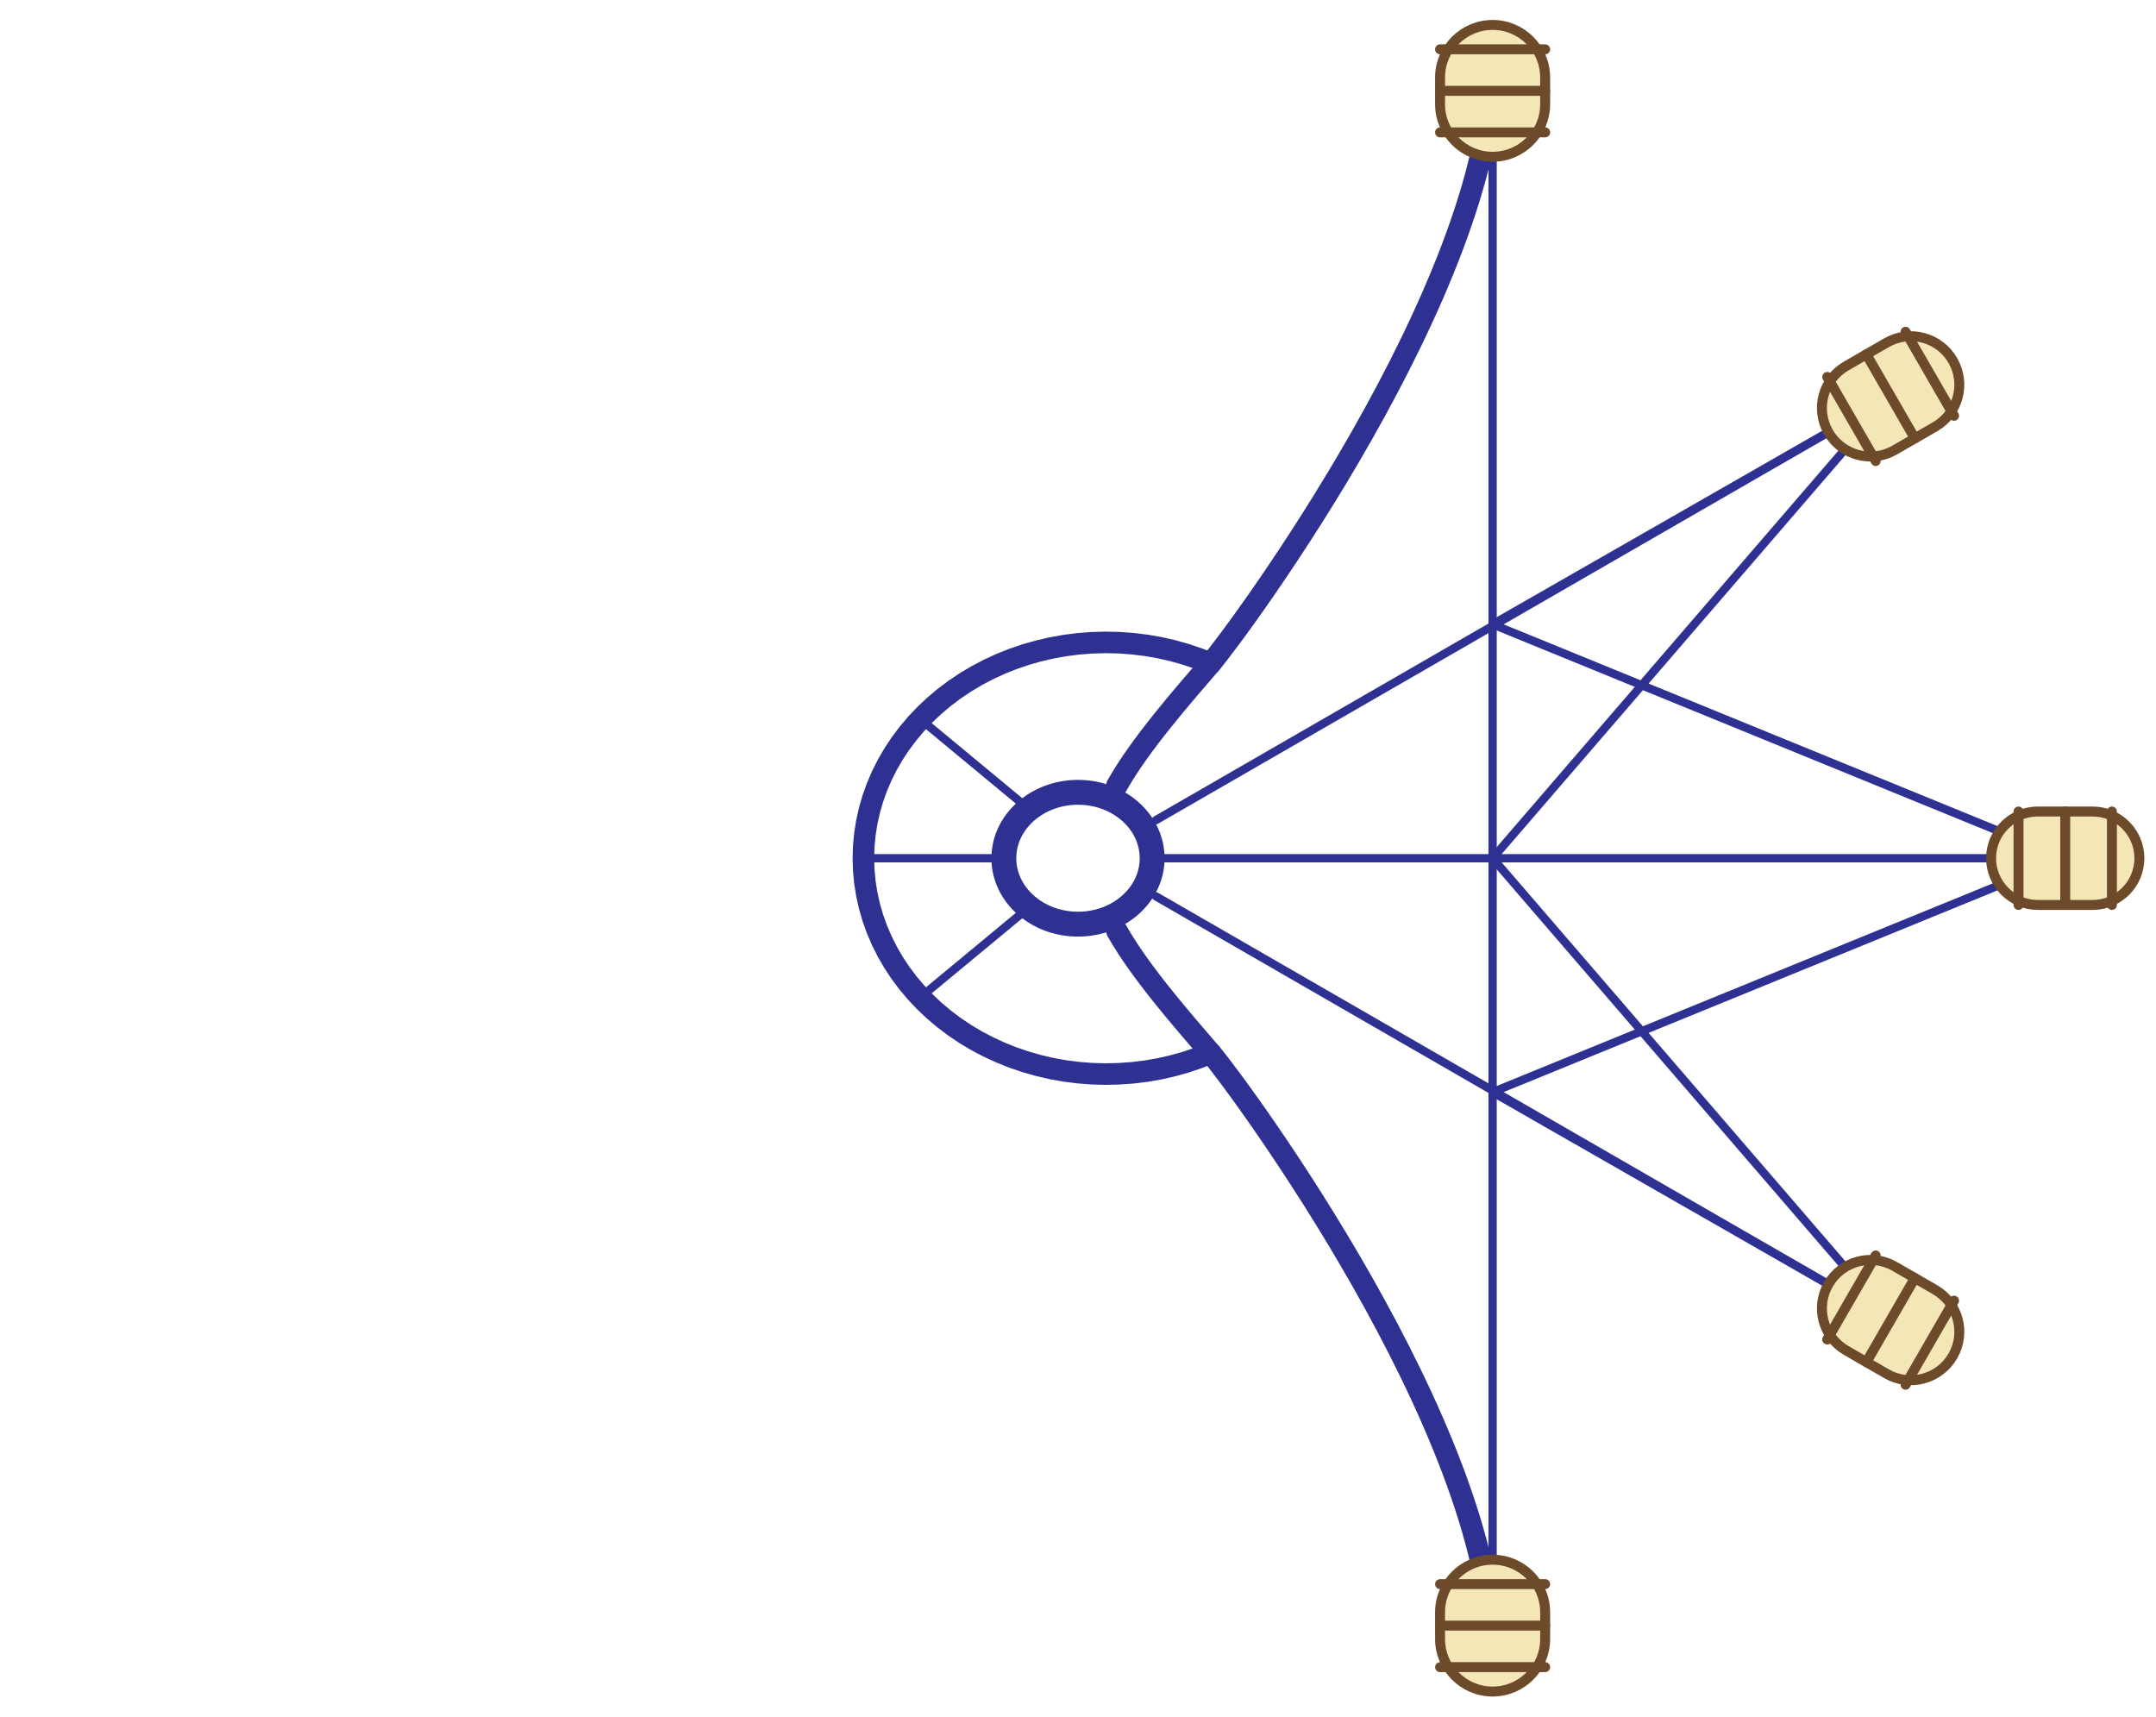
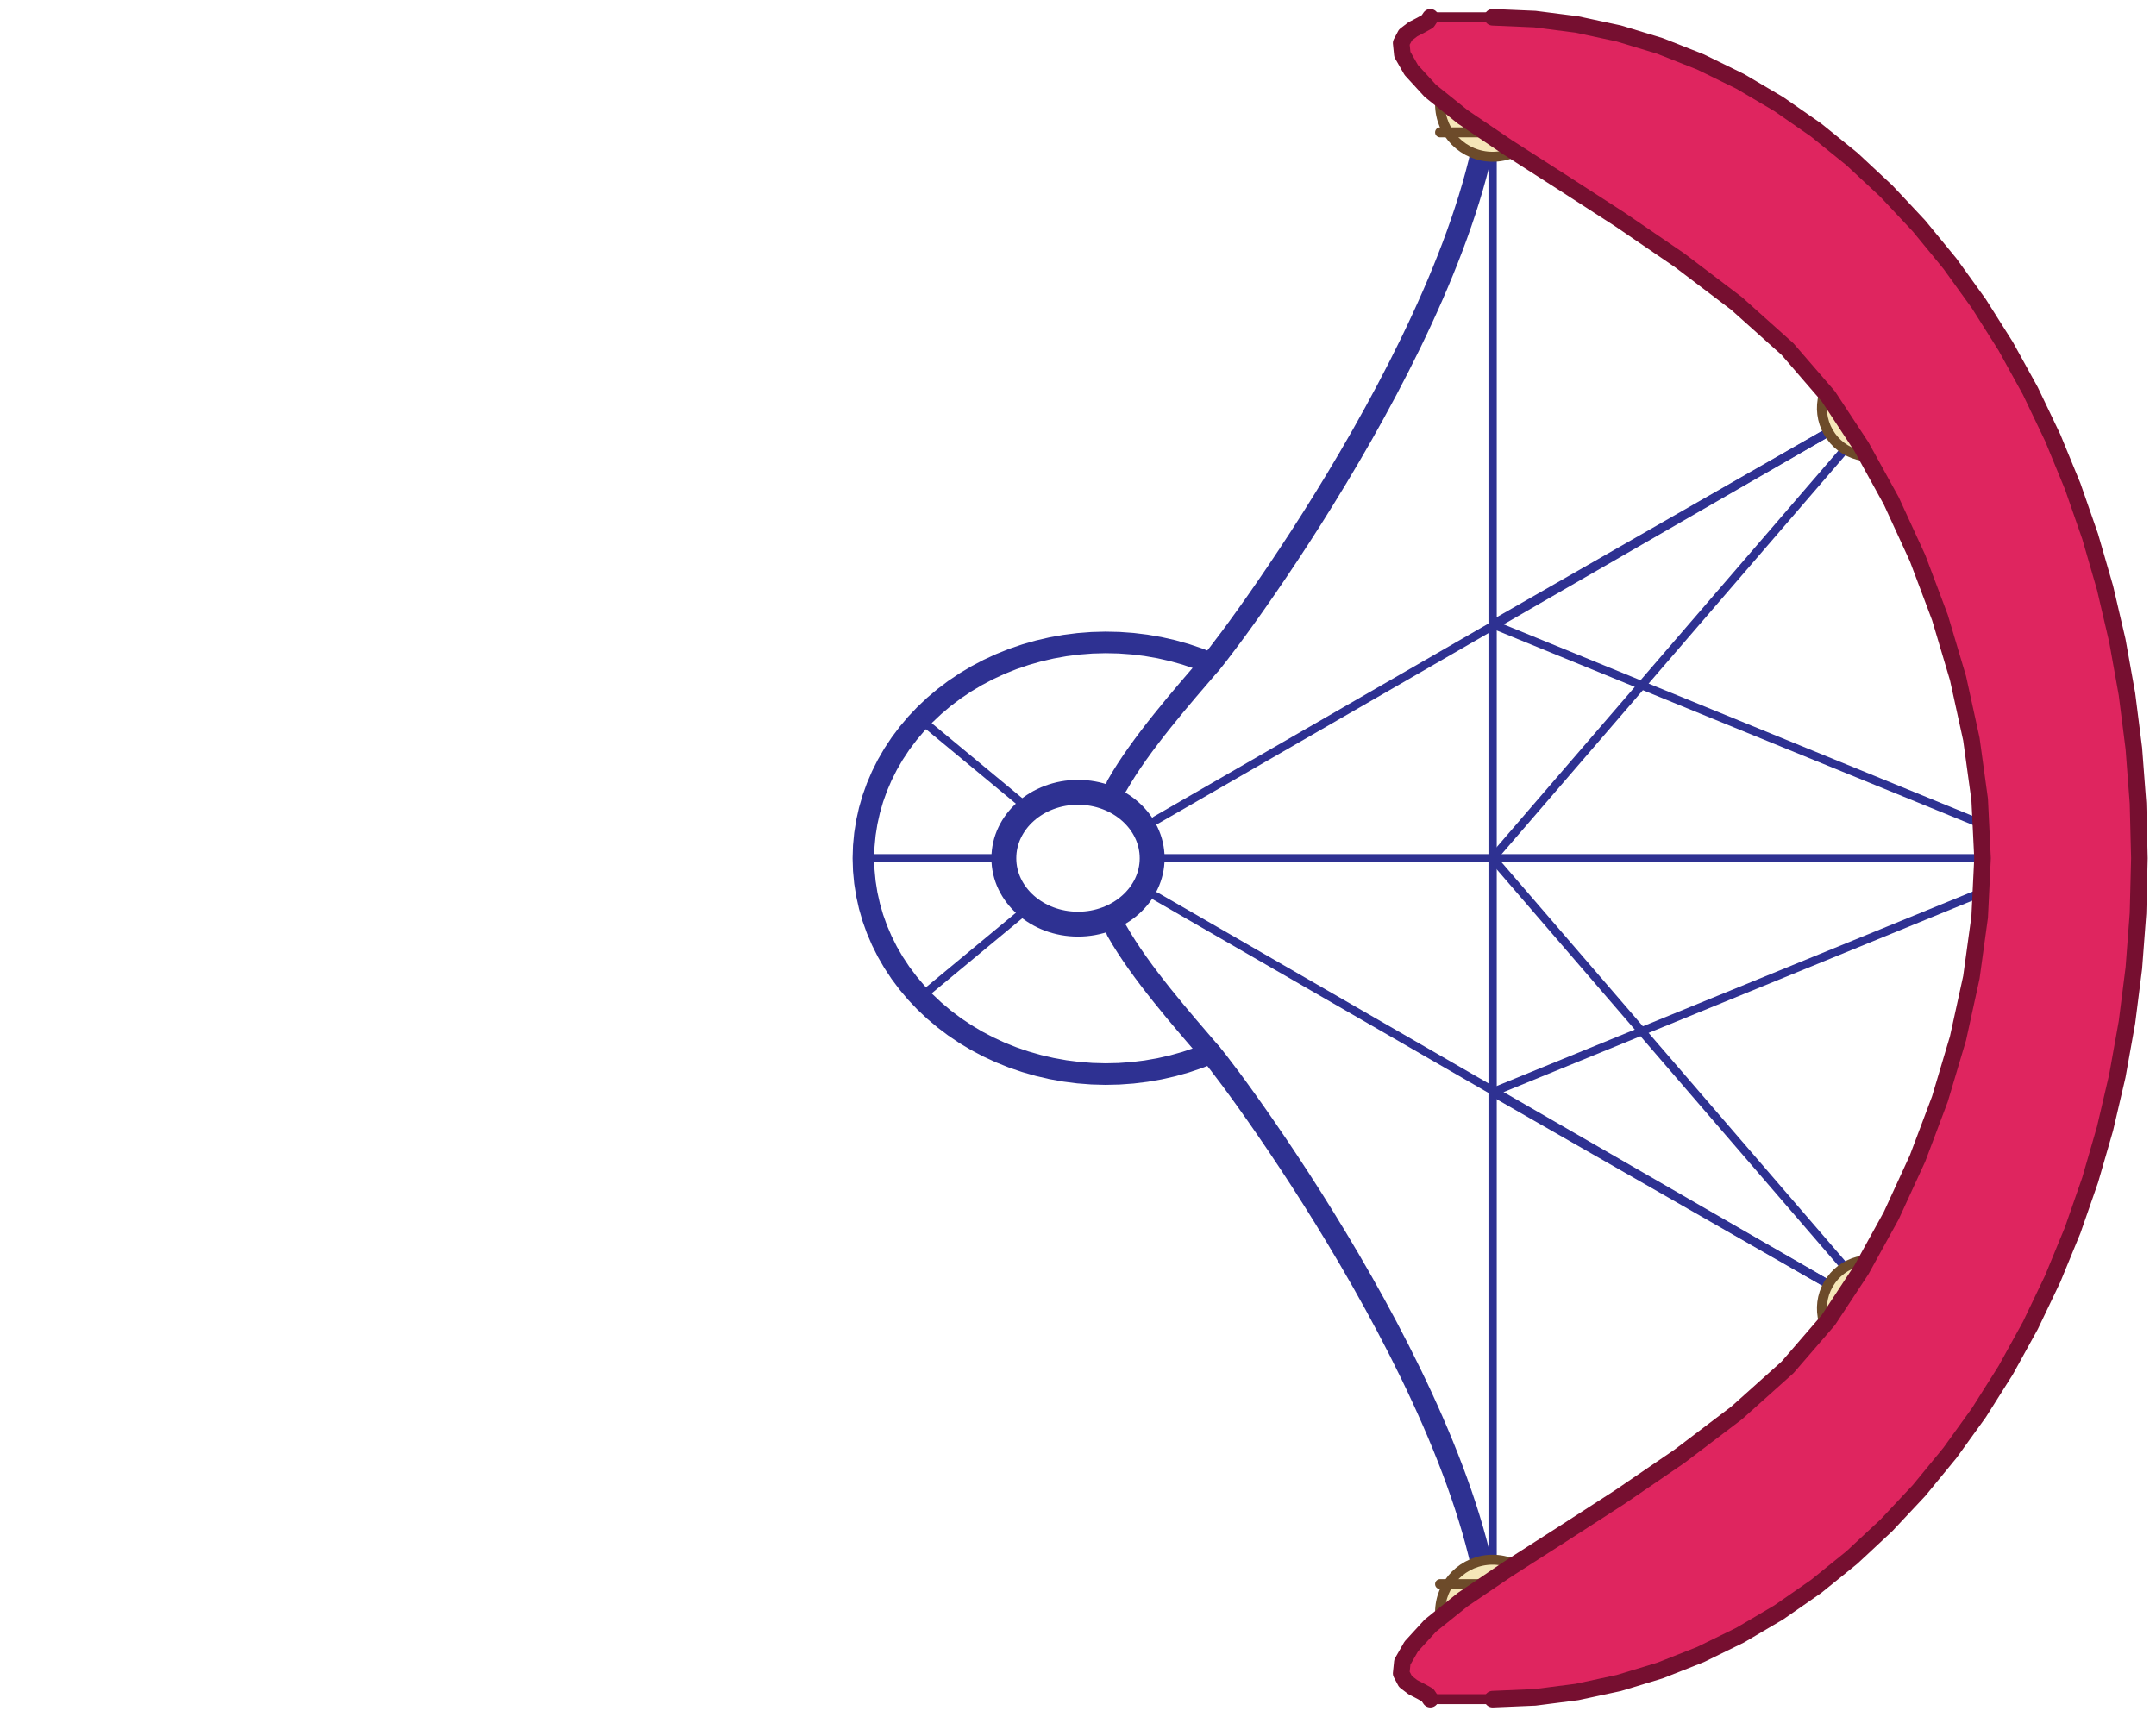
- <svg xmlns="http://www.w3.org/2000/svg" viewBox="0 0 260 207" data-generated-from="scripts/assets/doodlegrip-fire-reference.json" data-source-version="1" data-fan-cover-state="bare">
+ <svg xmlns="http://www.w3.org/2000/svg" viewBox="0 0 260 207" data-generated-from="scripts/assets/doodlegrip-fire-reference.json" data-source-version="1" data-fan-cover-state="covered">
  <g data-fan-frame="" fill="none" stroke="#2E3192" stroke-linecap="round" stroke-linejoin="round">
    <ellipse data-fire-grip-ring="" cx="130" cy="103.5" rx="8.942" ry="7.95" stroke-width="3" />
    <path data-fire-grip-shell="" d="M 146 80.005 L 144.501 79.415 L 142.967 78.9 L 141.404 78.462 L 139.815 78.103 L 138.206 77.824 L 136.582 77.625 L 134.948 77.507 L 133.31 77.471 L 131.671 77.516 L 130.038 77.642 L 128.416 77.85 L 126.809 78.138 L 125.223 78.506 L 123.662 78.951 L 122.132 79.474 L 120.637 80.073 L 119.183 80.744 L 117.772 81.487 L 116.411 82.299 L 115.103 83.177 L 113.853 84.119 L 112.663 85.122 L 111.539 86.182 L 110.483 87.297 L 109.499 88.463 L 108.59 89.675 L 107.758 90.931 L 107.007 92.226 L 106.339 93.557 L 105.755 94.919 L 105.258 96.308 L 104.85 97.719 L 104.531 99.148 L 104.302 100.591 L 104.164 102.043 L 104.118 103.5 L 104.164 104.957 L 104.302 106.409 L 104.531 107.852 L 104.85 109.281 L 105.258 110.692 L 105.755 112.081 L 106.339 113.443 L 107.007 114.774 L 107.758 116.069 L 108.59 117.325 L 109.499 118.537 L 110.483 119.703 L 111.539 120.818 L 112.663 121.878 L 113.853 122.881 L 115.103 123.823 L 116.411 124.701 L 117.772 125.513 L 119.183 126.256 L 120.637 126.927 L 122.132 127.526 L 123.662 128.048 L 125.223 128.494 L 126.809 128.862 L 128.416 129.15 L 130.038 129.358 L 131.671 129.484 L 133.31 129.53 L 134.948 129.493 L 136.582 129.375 L 138.206 129.176 L 139.815 128.897 L 141.404 128.538 L 142.967 128.1 L 144.501 127.585 L 146 126.995" stroke-width="2.6" />
    <path data-fire-grip-bridge="1" d="M 123.428 97.032 L 111.001 86.735" />
    <path data-fire-grip-bridge="2" d="M 119.955 103.5 L 104.118 103.5" />
    <path data-fire-grip-bridge="3" d="M 123.428 109.968 L 111.001 120.265" />
    <path data-fire-rail="left" d="M 134.694 94.737 C 137.51 89.729 142.674 83.887 146 80.005 C 149.325 76.122 179.999 34.645 179.999 7.617" stroke-width="2.6" />
    <path data-fire-spine="2" d="M 139.388 98.91 L 231.148 45.985" />
    <path data-fire-spine="3" d="M 140.045 103.5 L 252.81 103.5" />
    <path data-fire-spine="4" d="M 139.388 108.09 L 231.148 161.015" />
    <path data-fire-rail="right" d="M 134.694 112.263 C 137.51 117.271 142.674 123.113 146 126.995 C 149.325 130.878 179.999 172.355 179.999 199.383" stroke-width="2.6" />
    <path data-fire-webbing="WickHorizon" d="M 179.999 10.955 L 179.999 196.045" />
    <path data-fire-webbing="UpperLeftStar" d="M 249.054 103.5 L 179.999 75.29 L 227.997 47.802 L 179.999 103.5" />
    <path data-fire-webbing="UpperRightStar" d="M 249.054 103.5 L 179.999 131.709 L 227.997 159.198 L 179.999 103.5" />
  </g>
  <g data-fire-wick="1" fill="#f5e6b8" stroke="#6d4b2a" stroke-width="1.2" stroke-linecap="round">
    <rect x="-7.95" y="-6.337" width="15.899" height="12.674" rx="6.337" transform="translate(179.9987 10.9552) rotate(-90)" />
    <path data-fire-wick-wrap="1-1" d="M 173.662 15.963 L 186.336 15.963" />
    <path data-fire-wick-wrap="1-2" d="M 173.662 10.955 L 186.336 10.955" />
    <path data-fire-wick-wrap="1-3" d="M 173.662 5.948 L 186.336 5.948" />
  </g>
  <g data-fire-wick="2" fill="#f5e6b8" stroke="#6d4b2a" stroke-width="1.2" stroke-linecap="round">
    <rect x="-8.66" y="-5.851" width="17.32" height="11.701" rx="5.851" transform="translate(227.9974 47.8017) rotate(-29.9754)" />
    <path data-fire-wick-wrap="2-1" d="M 220.349 45.459 L 226.195 55.595" />
    <path data-fire-wick-wrap="2-2" d="M 225.074 42.734 L 230.921 52.87" />
    <path data-fire-wick-wrap="2-3" d="M 229.8 40.008 L 235.646 50.144" />
  </g>
  <g data-fire-wick="3" fill="#f5e6b8" stroke="#6d4b2a" stroke-width="1.2" stroke-linecap="round">
    <rect x="-8.942" y="-5.634" width="17.884" height="11.267" rx="5.634" transform="translate(249.0545 103.5) rotate(0)" />
    <path data-fire-wick-wrap="3-1" d="M 243.422 97.867 L 243.422 109.133" />
    <path data-fire-wick-wrap="3-2" d="M 249.054 97.867 L 249.054 109.133" />
    <path data-fire-wick-wrap="3-3" d="M 254.687 97.867 L 254.687 109.133" />
  </g>
  <g data-fire-wick="4" fill="#f5e6b8" stroke="#6d4b2a" stroke-width="1.2" stroke-linecap="round">
    <rect x="-8.66" y="-5.851" width="17.32" height="11.701" rx="5.851" transform="translate(227.9974 159.1983) rotate(29.9754)" />
    <path data-fire-wick-wrap="4-1" d="M 226.195 151.405 L 220.349 161.541" />
    <path data-fire-wick-wrap="4-2" d="M 230.921 154.13 L 225.074 164.266" />
    <path data-fire-wick-wrap="4-3" d="M 235.646 156.856 L 229.8 166.992" />
  </g>
  <g data-fire-wick="5" fill="#f5e6b8" stroke="#6d4b2a" stroke-width="1.2" stroke-linecap="round">
    <rect x="-7.95" y="-6.337" width="15.899" height="12.674" rx="6.337" transform="translate(179.9987 196.0448) rotate(90)" />
    <path data-fire-wick-wrap="5-1" d="M 186.336 191.037 L 173.662 191.037" />
    <path data-fire-wick-wrap="5-2" d="M 186.336 196.045 L 173.662 196.045" />
    <path data-fire-wick-wrap="5-3" d="M 186.336 201.052 L 173.662 201.052" />
  </g>
+   <g data-fan-cover="" fill="#df255f" stroke="#760f30" stroke-linecap="round" stroke-linejoin="round">
+     <path data-fan-cover-face="" d="M 179.999 204.912 L 185.1 204.695 L 190.179 204.045 L 195.215 202.964 L 200.186 201.457 L 205.07 199.53 L 209.847 197.193 L 214.496 194.454 L 218.998 191.326 L 223.332 187.821 L 227.481 183.956 L 231.426 179.746 L 235.151 175.209 L 238.641 170.366 L 241.879 165.236 L 244.852 159.842 L 247.547 154.206 L 249.953 148.354 L 252.059 142.309 L 253.857 136.098 L 255.339 129.748 L 256.498 123.285 L 257.329 116.737 L 257.83 110.133 L 257.997 103.5 L 257.83 96.867 L 257.329 90.263 L 256.498 83.715 L 255.339 77.252 L 253.857 70.902 L 252.059 64.691 L 249.953 58.646 L 247.547 52.794 L 244.852 47.158 L 241.879 41.764 L 238.641 36.634 L 235.151 31.791 L 231.426 27.254 L 227.481 23.044 L 223.332 19.179 L 218.998 15.674 L 214.496 12.546 L 209.847 9.807 L 205.07 7.47 L 200.186 5.543 L 195.215 4.036 L 190.179 2.955 L 185.1 2.305 L 179.999 2.087 L 172.488 2.087 L 172.16 2.58 L 171.363 3.025 L 170.379 3.534 L 169.488 4.218 L 168.973 5.191 L 169.113 6.563 L 170.191 8.447 L 172.488 10.955 L 176.392 14.093 L 181.802 17.758 L 188.264 21.895 L 195.326 26.451 L 202.532 31.374 L 209.43 36.609 L 215.566 42.103 L 220.487 47.802 L 224.472 53.862 L 228.074 60.401 L 231.247 67.308 L 233.945 74.473 L 236.123 81.785 L 237.735 89.134 L 238.736 96.409 L 239.08 103.5 L 238.736 110.591 L 237.735 117.866 L 236.123 125.215 L 233.945 132.527 L 231.247 139.692 L 228.074 146.599 L 224.472 153.138 L 220.487 159.198 L 215.566 164.897 L 209.43 170.391 L 202.532 175.626 L 195.326 180.548 L 188.264 185.105 L 181.802 189.242 L 176.392 192.907 L 172.488 196.045 L 170.191 198.553 L 169.113 200.437 L 168.973 201.809 L 169.488 202.782 L 170.379 203.466 L 171.363 203.975 L 172.16 204.42 L 172.488 204.912 Z" stroke-width="1.2" />
+     <path data-fan-cover-outer-seam="" d="M 179.999 204.912 L 185.1 204.695 L 190.179 204.045 L 195.215 202.964 L 200.186 201.457 L 205.07 199.53 L 209.847 197.193 L 214.496 194.454 L 218.998 191.326 L 223.332 187.821 L 227.481 183.956 L 231.426 179.746 L 235.151 175.209 L 238.641 170.366 L 241.879 165.236 L 244.852 159.842 L 247.547 154.206 L 249.953 148.354 L 252.059 142.309 L 253.857 136.098 L 255.339 129.748 L 256.498 123.285 L 257.329 116.737 L 257.83 110.133 L 257.997 103.5 L 257.83 96.867 L 257.329 90.263 L 256.498 83.715 L 255.339 77.252 L 253.857 70.902 L 252.059 64.691 L 249.953 58.646 L 247.547 52.794 L 244.852 47.158 L 241.879 41.764 L 238.641 36.634 L 235.151 31.791 L 231.426 27.254 L 227.481 23.044 L 223.332 19.179 L 218.998 15.674 L 214.496 12.546 L 209.847 9.807 L 205.07 7.47 L 200.186 5.543 L 195.215 4.036 L 190.179 2.955 L 185.1 2.305 L 179.999 2.087" fill="none" stroke-width="2" />
+     <path data-fan-cover-inner-seam="" d="M 172.488 204.912 L 172.16 204.42 L 171.363 203.975 L 170.379 203.466 L 169.488 202.782 L 168.973 201.809 L 169.113 200.437 L 170.191 198.553 L 172.488 196.045 L 176.392 192.907 L 181.802 189.242 L 188.264 185.105 L 195.326 180.548 L 202.532 175.626 L 209.43 170.391 L 215.566 164.897 L 220.487 159.198 L 224.472 153.138 L 228.074 146.599 L 231.247 139.692 L 233.945 132.527 L 236.123 125.215 L 237.735 117.866 L 238.736 110.591 L 239.08 103.5 L 238.736 96.409 L 237.735 89.134 L 236.123 81.785 L 233.945 74.473 L 231.247 67.308 L 228.074 60.401 L 224.472 53.862 L 220.487 47.802 L 215.566 42.103 L 209.43 36.609 L 202.532 31.374 L 195.326 26.451 L 188.264 21.895 L 181.802 17.758 L 176.392 14.093 L 172.488 10.955 L 170.191 8.447 L 169.113 6.563 L 168.973 5.191 L 169.488 4.218 L 170.379 3.534 L 171.363 3.025 L 172.16 2.58 L 172.488 2.087" fill="none" stroke-width="2" />
+   </g>
</svg>
